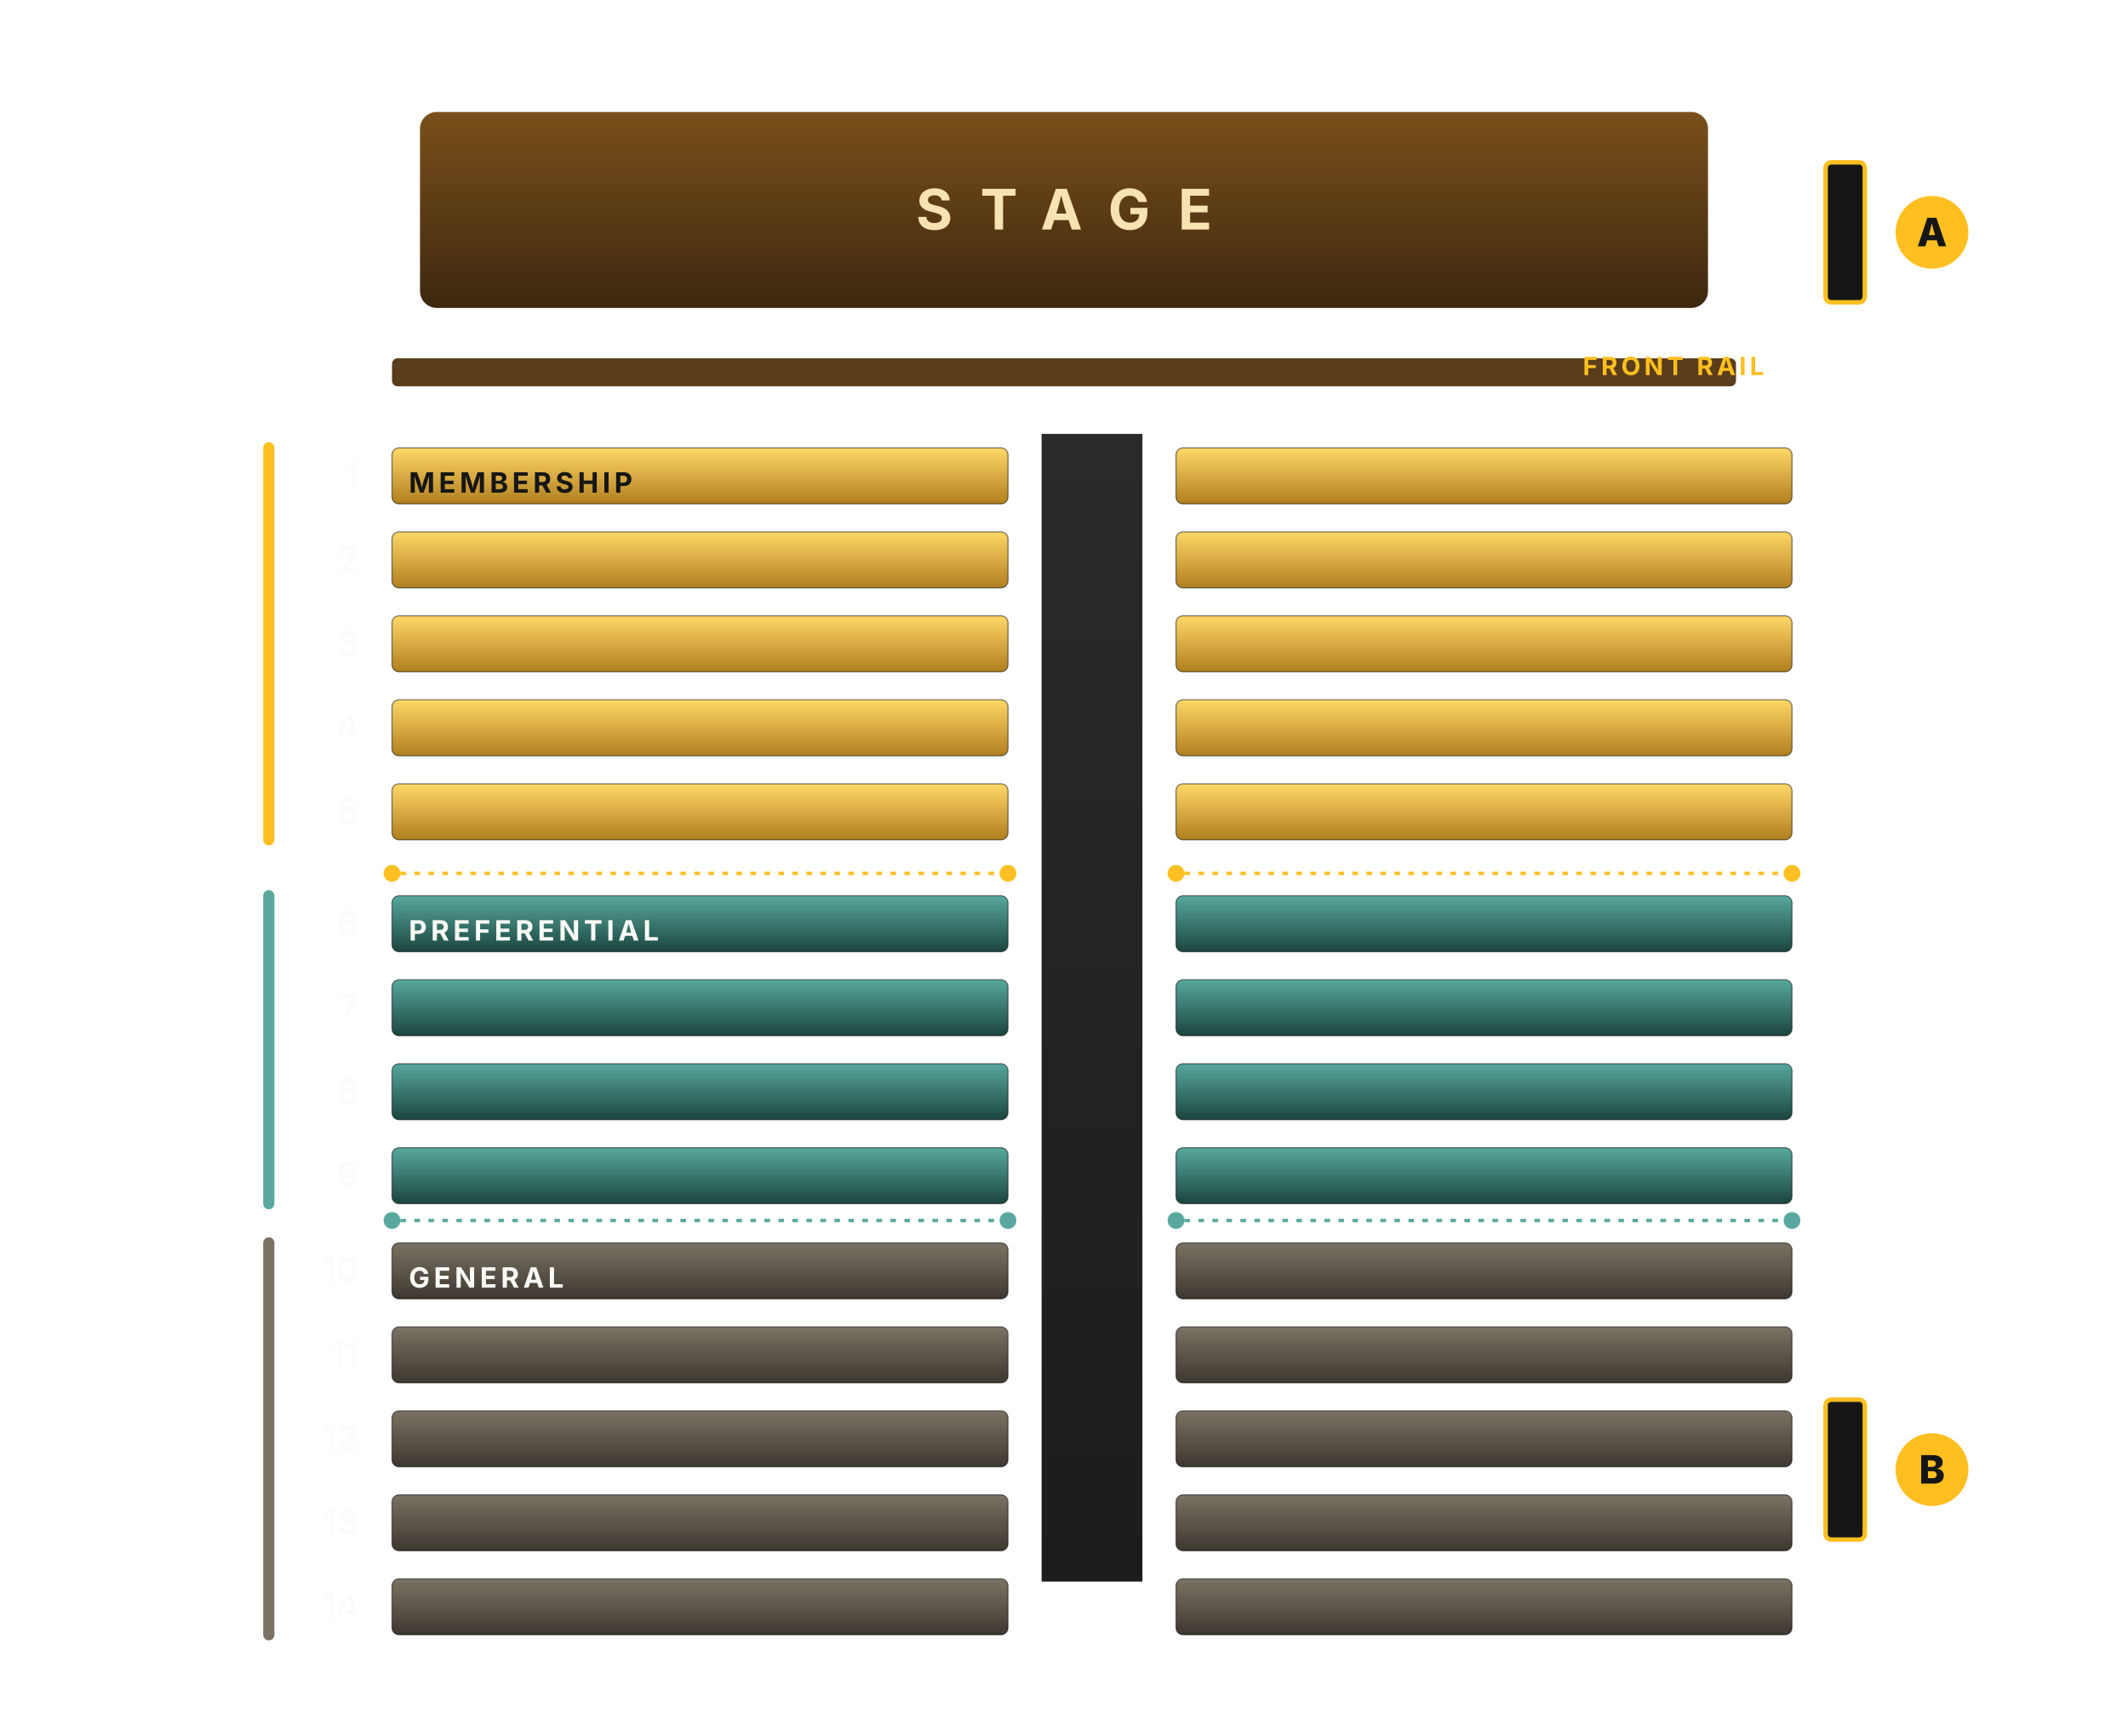
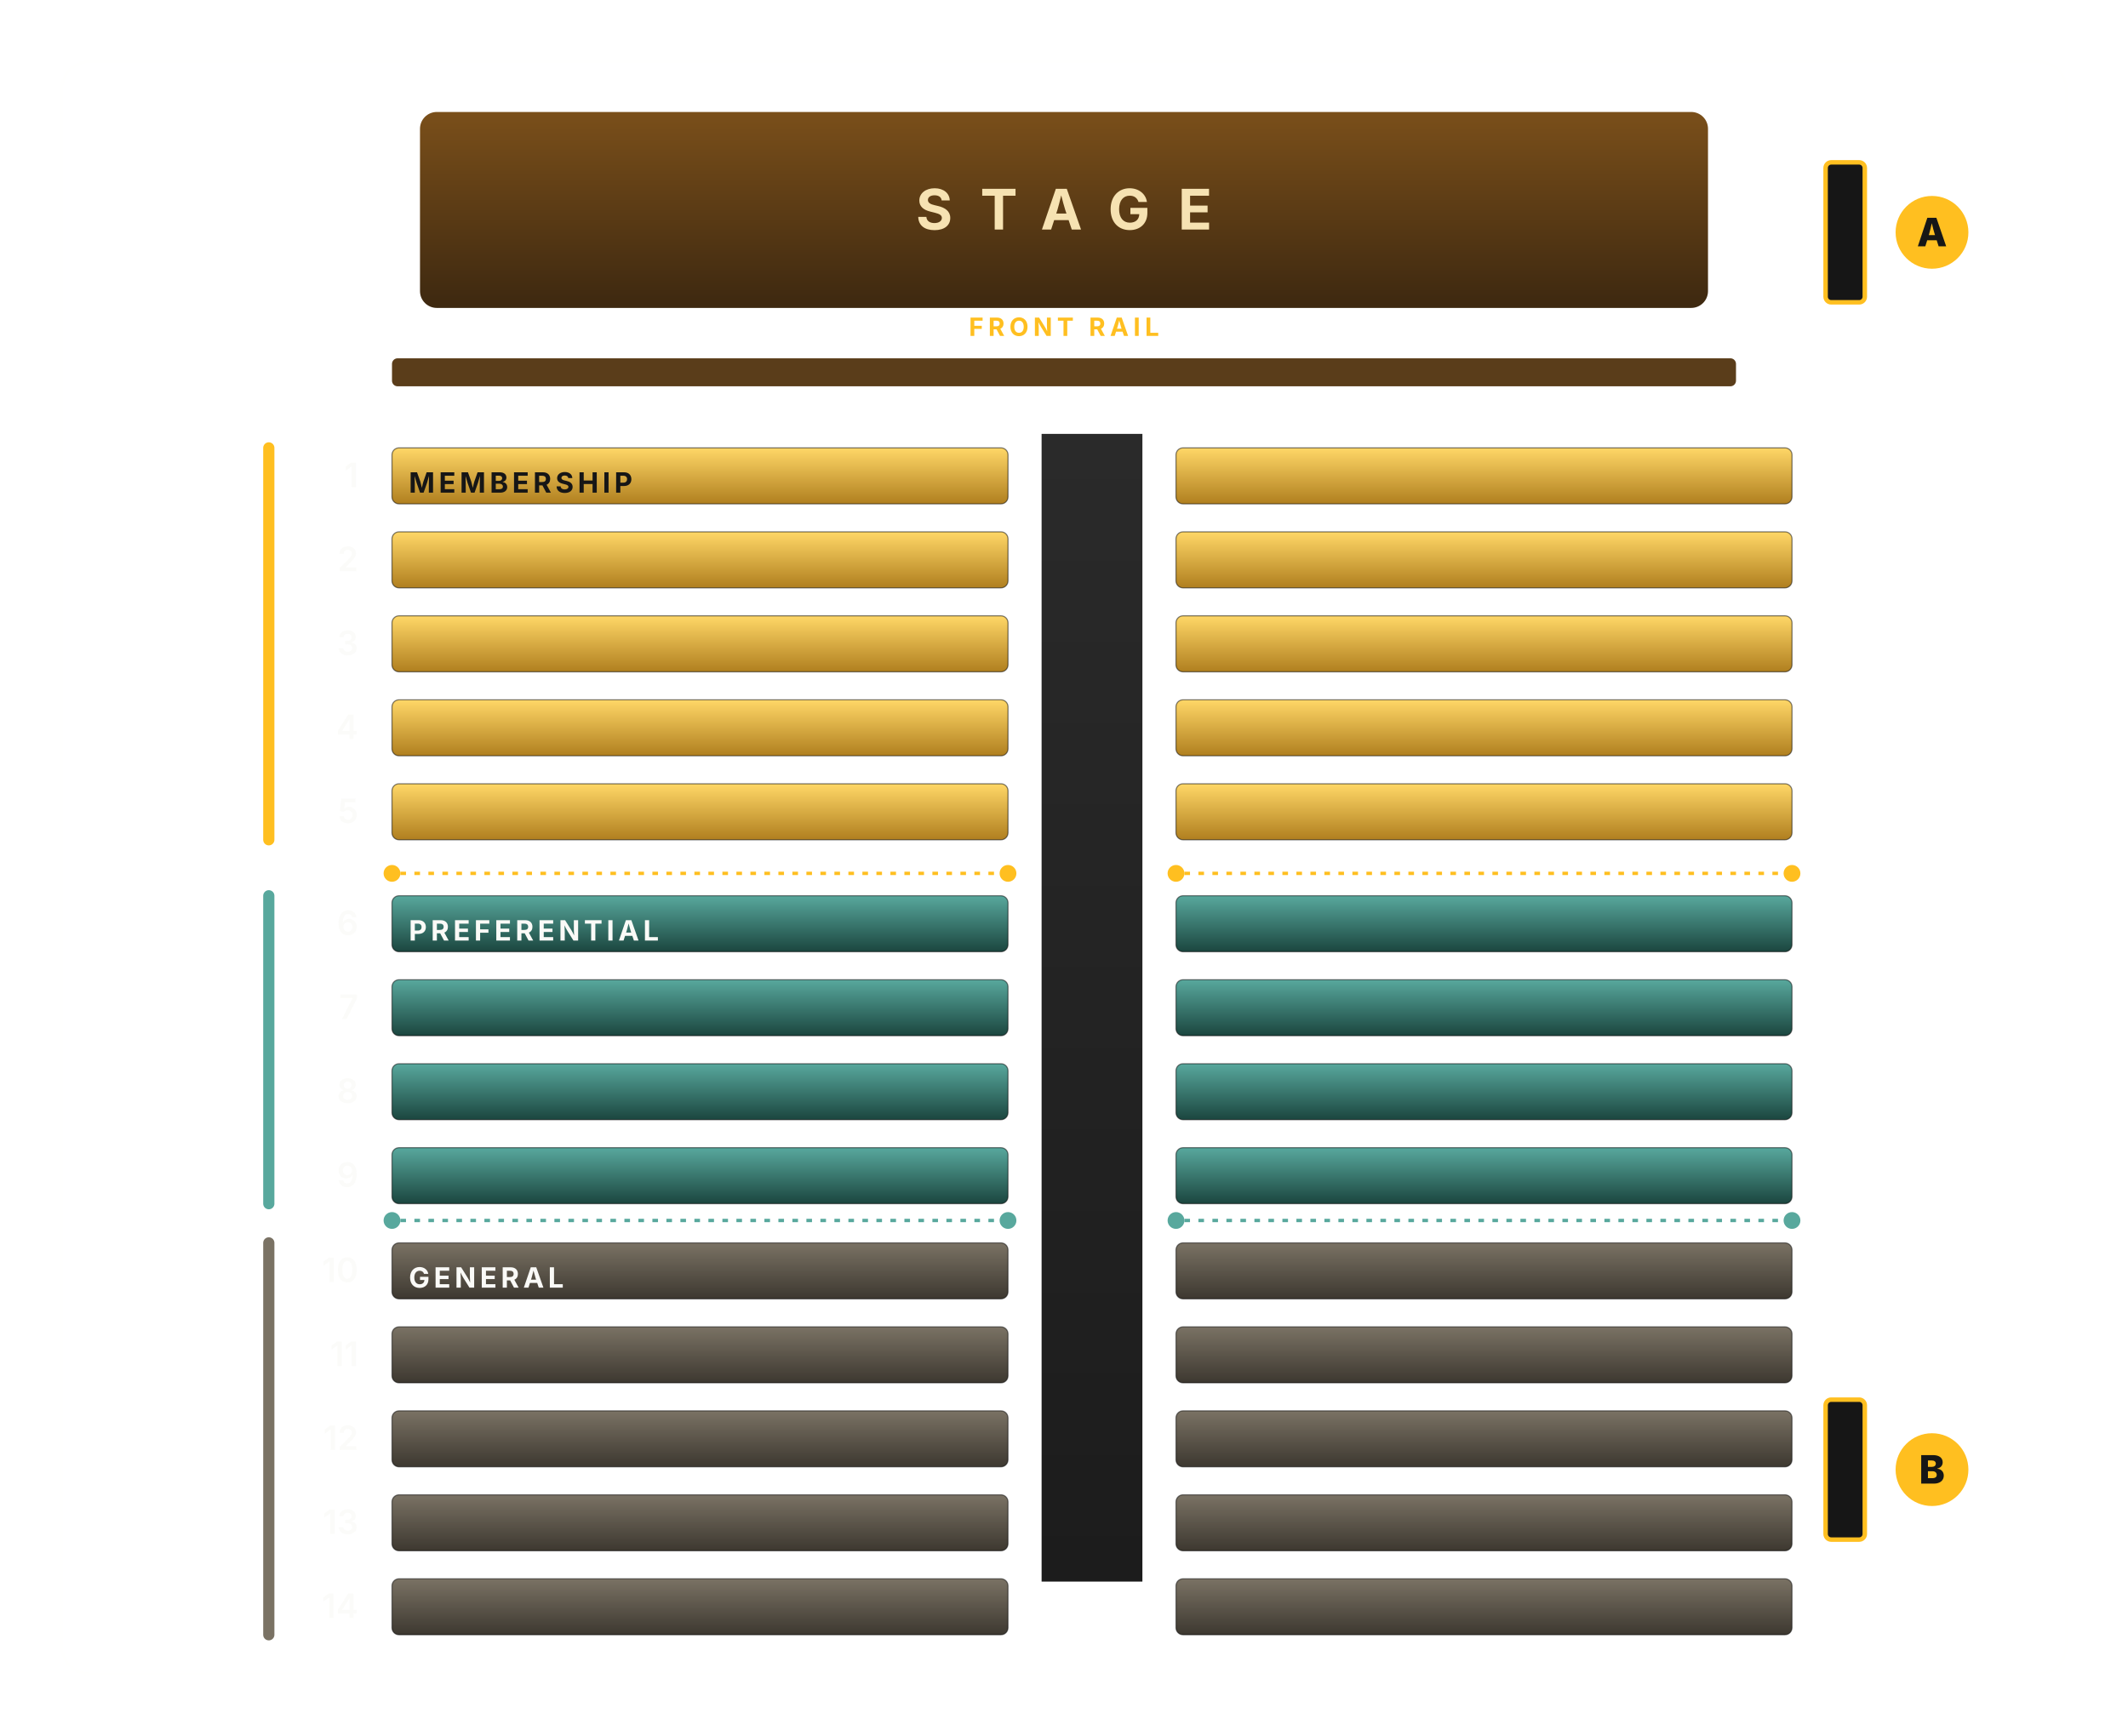
<svg xmlns="http://www.w3.org/2000/svg" viewBox="0 0 760 620" role="img" aria-label="St Albans seating chart">
  <defs>
    <linearGradient id="sg" x1="0" y1="0" x2="0" y2="1">
      <stop offset="0%" stop-color="#FFD767" />
      <stop offset="100%" stop-color="#B07F1F" />
    </linearGradient>
    <linearGradient id="st" x1="0" y1="0" x2="0" y2="1">
      <stop offset="0%" stop-color="#58a89d" />
      <stop offset="100%" stop-color="#1b463f" />
    </linearGradient>
    <linearGradient id="sn" x1="0" y1="0" x2="0" y2="1">
      <stop offset="0%" stop-color="#7a7264" />
      <stop offset="100%" stop-color="#3d3830" />
    </linearGradient>
    <linearGradient id="ss" x1="0" y1="0" x2="0" y2="1">
      <stop offset="0%" stop-color="#7a4f1a" />
      <stop offset="100%" stop-color="#3d2810" />
    </linearGradient>
    <linearGradient id="sa" x1="0" y1="0" x2="0" y2="1">
      <stop offset="0%" stop-color="#2a2a2a" />
      <stop offset="100%" stop-color="#1c1c1c" />
    </linearGradient>
  </defs>
  <rect x="22" y="22" width="716" height="576" rx="10" fill="none" stroke="rgba(250,250,247,0.10)" />
  <rect x="150" y="40" width="460" height="70" rx="6" fill="url(#ss)" />
  <text x="380" y="82" text-anchor="middle" font-family="Inter,sans-serif" font-size="20" font-weight="700" letter-spacing="10" fill="#f6e2b2">STAGE</text>
  <rect x="140" y="128" width="480" height="10" rx="2" fill="#5a3d1a" />
-   <text x="630" y="134" text-anchor="end" font-family="Inter,sans-serif" font-size="9" font-weight="700" letter-spacing="0.14em" fill="#FFBF20">FRONT RAIL</text>
+   <text x="380" y="120" text-anchor="middle" font-family="Inter,sans-serif" font-size="9" font-weight="700" letter-spacing="0.18em" fill="#FFBF20">FRONT RAIL</text>
  <rect x="372" y="155" width="36" height="410" fill="url(#sa)" />
  <circle cx="140" cy="312" r="3" fill="#FFBF20" />
  <circle cx="360" cy="312" r="3" fill="#FFBF20" />
  <circle cx="420" cy="312" r="3" fill="#FFBF20" />
  <circle cx="640" cy="312" r="3" fill="#FFBF20" />
  <line x1="143" y1="312" x2="357" y2="312" stroke="#FFBF20" stroke-width="1.2" stroke-dasharray="2 3" />
  <line x1="423" y1="312" x2="637" y2="312" stroke="#FFBF20" stroke-width="1.2" stroke-dasharray="2 3" />
  <circle cx="140" cy="436" r="3" fill="#58a89d" />
  <circle cx="360" cy="436" r="3" fill="#58a89d" />
  <circle cx="420" cy="436" r="3" fill="#58a89d" />
  <circle cx="640" cy="436" r="3" fill="#58a89d" />
  <line x1="143" y1="436" x2="357" y2="436" stroke="#58a89d" stroke-width="1.2" stroke-dasharray="2 3" />
  <line x1="423" y1="436" x2="637" y2="436" stroke="#58a89d" stroke-width="1.2" stroke-dasharray="2 3" />
  <g fill="url(#sg)" stroke="rgba(0,0,0,0.5)" stroke-width="0.4">
    <rect x="140" y="160" width="220" height="20" rx="2.5" />
    <rect x="420" y="160" width="220" height="20" rx="2.5" />
    <rect x="140" y="190" width="220" height="20" rx="2.5" />
    <rect x="420" y="190" width="220" height="20" rx="2.5" />
    <rect x="140" y="220" width="220" height="20" rx="2.5" />
    <rect x="420" y="220" width="220" height="20" rx="2.5" />
    <rect x="140" y="250" width="220" height="20" rx="2.5" />
    <rect x="420" y="250" width="220" height="20" rx="2.5" />
    <rect x="140" y="280" width="220" height="20" rx="2.5" />
    <rect x="420" y="280" width="220" height="20" rx="2.5" />
  </g>
  <g fill="url(#st)" stroke="rgba(0,0,0,0.5)" stroke-width="0.4">
    <rect x="140" y="320" width="220" height="20" rx="2.5" />
    <rect x="420" y="320" width="220" height="20" rx="2.5" />
    <rect x="140" y="350" width="220" height="20" rx="2.5" />
    <rect x="420" y="350" width="220" height="20" rx="2.5" />
    <rect x="140" y="380" width="220" height="20" rx="2.5" />
    <rect x="420" y="380" width="220" height="20" rx="2.5" />
    <rect x="140" y="410" width="220" height="20" rx="2.5" />
    <rect x="420" y="410" width="220" height="20" rx="2.5" />
  </g>
  <g fill="url(#sn)" stroke="rgba(0,0,0,0.5)" stroke-width="0.4">
    <rect x="140" y="444" width="220" height="20" rx="2.5" />
    <rect x="420" y="444" width="220" height="20" rx="2.5" />
    <rect x="140" y="474" width="220" height="20" rx="2.5" />
    <rect x="420" y="474" width="220" height="20" rx="2.5" />
    <rect x="140" y="504" width="220" height="20" rx="2.5" />
    <rect x="420" y="504" width="220" height="20" rx="2.5" />
    <rect x="140" y="534" width="220" height="20" rx="2.5" />
    <rect x="420" y="534" width="220" height="20" rx="2.5" />
    <rect x="140" y="564" width="220" height="20" rx="2.5" />
    <rect x="420" y="564" width="220" height="20" rx="2.5" />
  </g>
  <g font-family="Inter,sans-serif" font-size="12" font-weight="600" fill="rgba(250,250,247,0.68)">
    <text x="128" y="174" text-anchor="end">1</text>
    <text x="128" y="204" text-anchor="end">2</text>
    <text x="128" y="234" text-anchor="end">3</text>
    <text x="128" y="264" text-anchor="end">4</text>
    <text x="128" y="294" text-anchor="end">5</text>
    <text x="128" y="334" text-anchor="end">6</text>
    <text x="128" y="364" text-anchor="end">7</text>
    <text x="128" y="394" text-anchor="end">8</text>
    <text x="128" y="424" text-anchor="end">9</text>
    <text x="128" y="458" text-anchor="end">10</text>
    <text x="128" y="488" text-anchor="end">11</text>
    <text x="128" y="518" text-anchor="end">12</text>
    <text x="128" y="548" text-anchor="end">13</text>
    <text x="128" y="578" text-anchor="end">14</text>
  </g>
  <line x1="96" y1="160" x2="96" y2="300" stroke="#FFBF20" stroke-width="4" stroke-linecap="round" />
  <line x1="96" y1="320" x2="96" y2="430" stroke="#58a89d" stroke-width="4" stroke-linecap="round" />
  <line x1="96" y1="444" x2="96" y2="584" stroke="#7a7264" stroke-width="4" stroke-linecap="round" />
  <g>
    <rect x="652" y="58" width="14" height="50" rx="2" fill="#161616" stroke="#FFBF20" stroke-width="1.6" />
    <circle cx="690" cy="83" r="13" fill="#FFBF20" />
    <text x="690" y="88" text-anchor="middle" font-family="Inter,sans-serif" font-size="14" font-weight="800" fill="#161616">A</text>
  </g>
  <g>
    <rect x="652" y="500" width="14" height="50" rx="2" fill="#161616" stroke="#FFBF20" stroke-width="1.6" />
    <circle cx="690" cy="525" r="13" fill="#FFBF20" />
    <text x="690" y="530" text-anchor="middle" font-family="Inter,sans-serif" font-size="14" font-weight="800" fill="#161616">B</text>
  </g>
  <text x="146" y="176" font-family="Inter,sans-serif" font-size="10" font-weight="700" letter-spacing="0.14em" fill="#161616">MEMBERSHIP</text>
  <text x="146" y="336" font-family="Inter,sans-serif" font-size="10" font-weight="700" letter-spacing="0.14em" fill="#FAFAF7">PREFERENTIAL</text>
  <text x="146" y="460" font-family="Inter,sans-serif" font-size="10" font-weight="700" letter-spacing="0.14em" fill="#FAFAF7">GENERAL</text>
</svg>
